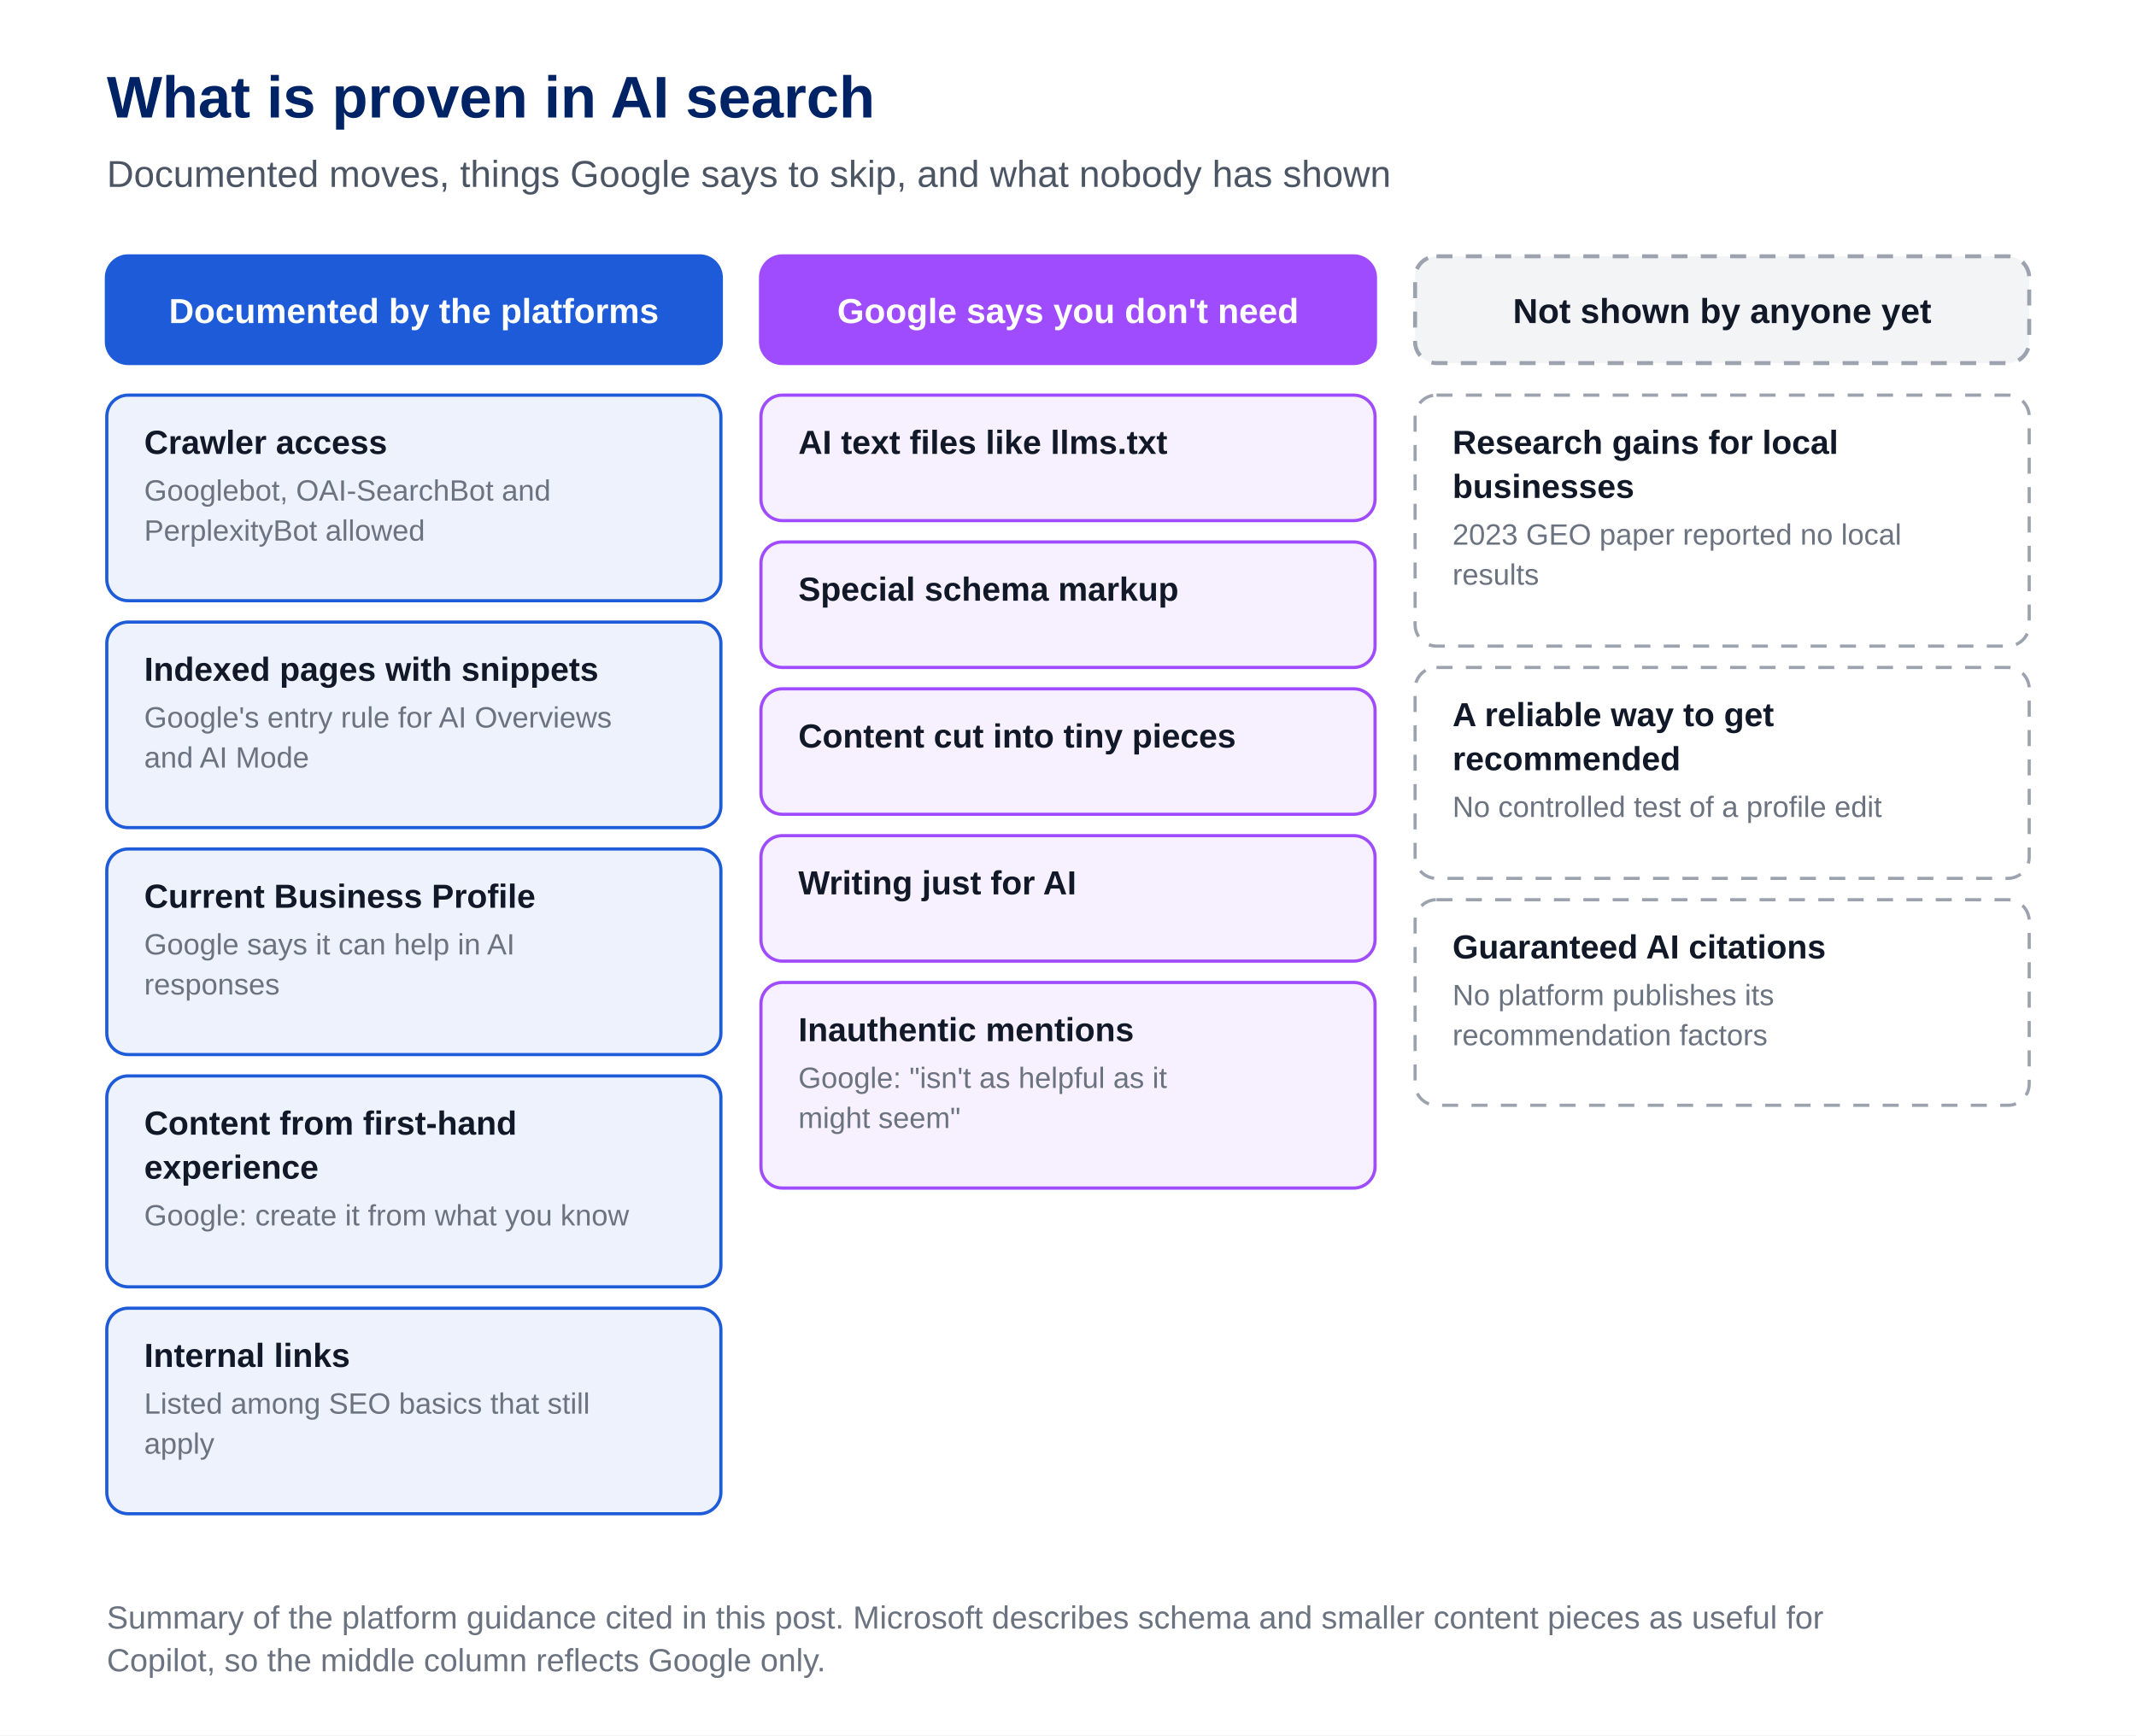
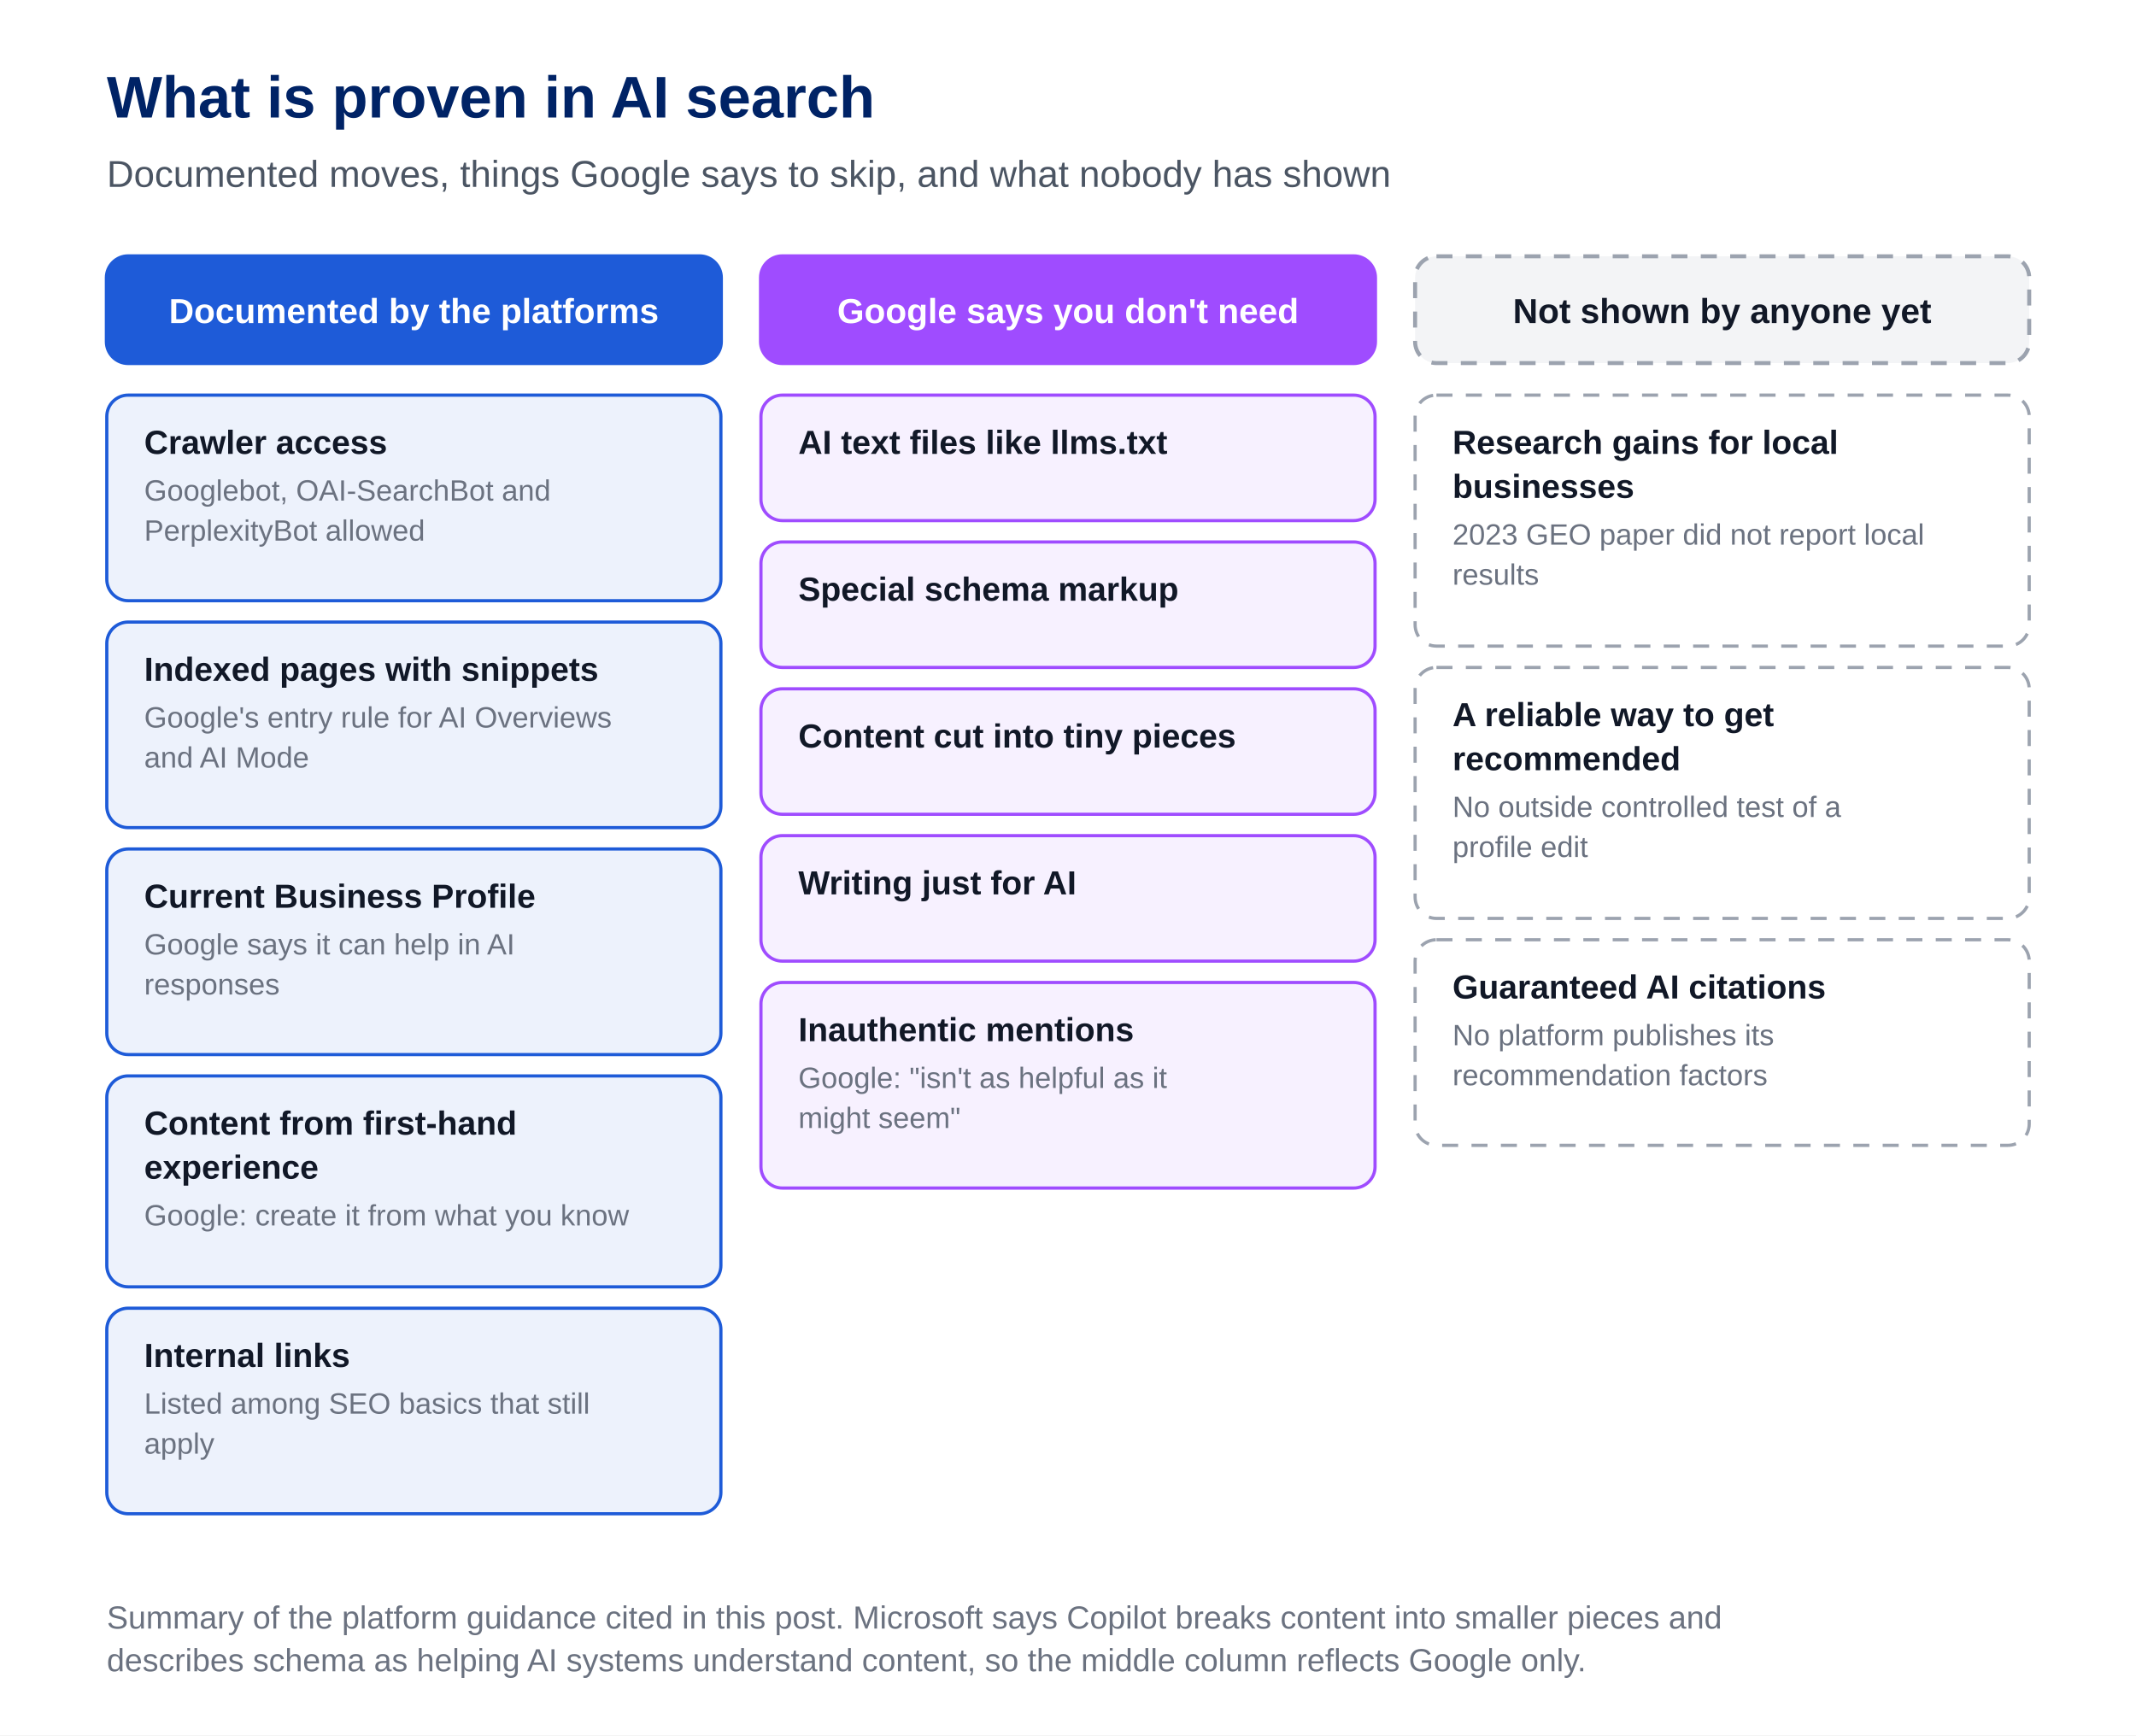
<svg xmlns="http://www.w3.org/2000/svg" viewBox="0 0 800 650" role="img" aria-labelledby="t d" font-family="Poppins, 'Segoe UI', Arial, sans-serif">
  <rect width="800" height="650" fill="#ffffff" />
  <text x="40" y="44" font-size="22" fill="#002366" font-weight="700">What is proven in AI search</text>
  <text x="40" y="70" font-size="14" fill="#4b5563">Documented moves, things Google says to skip, and what nobody has shown</text>
  <rect x="40" y="96" width="230" height="40" rx="8" fill="#1E5BD8" fill-opacity="1" stroke="#1E5BD8" stroke-width="1.5" />
  <text x="155.0" y="121" font-size="13" fill="#ffffff" font-weight="700" text-anchor="middle">Documented by the platforms</text>
  <rect x="40" y="148" width="230" height="77" rx="8" fill="#1E5BD8" fill-opacity="0.08" stroke="#1E5BD8" stroke-width="1.2" />
  <text x="54" y="170.0" font-size="12.5" fill="#111827" font-weight="600">Crawler access</text>
  <text x="54" y="187.5" font-size="11" fill="#6b7280">Googlebot, OAI-SearchBot and</text>
  <text x="54" y="202.5" font-size="11" fill="#6b7280">PerplexityBot allowed</text>
  <rect x="40" y="233" width="230" height="77" rx="8" fill="#1E5BD8" fill-opacity="0.08" stroke="#1E5BD8" stroke-width="1.2" />
  <text x="54" y="255.0" font-size="12.5" fill="#111827" font-weight="600">Indexed pages with snippets</text>
  <text x="54" y="272.5" font-size="11" fill="#6b7280">Google's entry rule for AI Overviews</text>
  <text x="54" y="287.5" font-size="11" fill="#6b7280">and AI Mode</text>
  <rect x="40" y="318" width="230" height="77" rx="8" fill="#1E5BD8" fill-opacity="0.08" stroke="#1E5BD8" stroke-width="1.2" />
  <text x="54" y="340.0" font-size="12.5" fill="#111827" font-weight="600">Current Business Profile</text>
  <text x="54" y="357.5" font-size="11" fill="#6b7280">Google says it can help in AI</text>
  <text x="54" y="372.5" font-size="11" fill="#6b7280">responses</text>
  <rect x="40" y="403" width="230" height="79" rx="8" fill="#1E5BD8" fill-opacity="0.08" stroke="#1E5BD8" stroke-width="1.2" />
  <text x="54" y="425.0" font-size="12.5" fill="#111827" font-weight="600">Content from first-hand</text>
  <text x="54" y="441.5" font-size="12.5" fill="#111827" font-weight="600">experience</text>
  <text x="54" y="459.0" font-size="11" fill="#6b7280">Google: create it from what you know</text>
  <rect x="40" y="490" width="230" height="77" rx="8" fill="#1E5BD8" fill-opacity="0.08" stroke="#1E5BD8" stroke-width="1.2" />
  <text x="54" y="512.0" font-size="12.5" fill="#111827" font-weight="600">Internal links</text>
  <text x="54" y="529.5" font-size="11" fill="#6b7280">Listed among SEO basics that still</text>
  <text x="54" y="544.5" font-size="11" fill="#6b7280">apply</text>
  <rect x="285" y="96" width="230" height="40" rx="8" fill="#9F4CFF" fill-opacity="1" stroke="#9F4CFF" stroke-width="1.5" />
  <text x="400.0" y="121" font-size="13" fill="#ffffff" font-weight="700" text-anchor="middle">Google says you don't need</text>
  <rect x="285" y="148" width="230" height="47" rx="8" fill="#9F4CFF" fill-opacity="0.08" stroke="#9F4CFF" stroke-width="1.2" />
  <text x="299" y="170.0" font-size="12.5" fill="#111827" font-weight="600">AI text files like llms.txt</text>
  <rect x="285" y="203" width="230" height="47" rx="8" fill="#9F4CFF" fill-opacity="0.08" stroke="#9F4CFF" stroke-width="1.2" />
  <text x="299" y="225.0" font-size="12.5" fill="#111827" font-weight="600">Special schema markup</text>
  <rect x="285" y="258" width="230" height="47" rx="8" fill="#9F4CFF" fill-opacity="0.08" stroke="#9F4CFF" stroke-width="1.2" />
  <text x="299" y="280.0" font-size="12.5" fill="#111827" font-weight="600">Content cut into tiny pieces</text>
  <rect x="285" y="313" width="230" height="47" rx="8" fill="#9F4CFF" fill-opacity="0.08" stroke="#9F4CFF" stroke-width="1.2" />
  <text x="299" y="335.0" font-size="12.5" fill="#111827" font-weight="600">Writing just for AI</text>
  <rect x="285" y="368" width="230" height="77" rx="8" fill="#9F4CFF" fill-opacity="0.08" stroke="#9F4CFF" stroke-width="1.2" />
  <text x="299" y="390.0" font-size="12.5" fill="#111827" font-weight="600">Inauthentic mentions</text>
  <text x="299" y="407.5" font-size="11" fill="#6b7280">Google: "isn't as helpful as it</text>
  <text x="299" y="422.5" font-size="11" fill="#6b7280">might seem"</text>
  <rect x="530" y="96" width="230" height="40" rx="8" fill="#f3f4f6" fill-opacity="1" stroke="#9ca3af" stroke-width="1.5" stroke-dasharray="6 5" />
  <text x="645.0" y="121" font-size="13" fill="#111827" font-weight="700" text-anchor="middle">Not shown by anyone yet</text>
  <rect x="530" y="148" width="230" height="94" rx="8" fill="#ffffff" fill-opacity="1" stroke="#9ca3af" stroke-width="1.2" stroke-dasharray="6 5" />
  <text x="544" y="170.0" font-size="12.5" fill="#111827" font-weight="600">Research gains for local</text>
  <text x="544" y="186.5" font-size="12.5" fill="#111827" font-weight="600">businesses</text>
-   <text x="544" y="204.0" font-size="11" fill="#6b7280">2023 GEO paper reported no local</text>
+   <text x="544" y="204.0" font-size="11" fill="#6b7280">2023 GEO paper did not report local</text>
  <text x="544" y="219.0" font-size="11" fill="#6b7280">results</text>
-   <rect x="530" y="250" width="230" height="79" rx="8" fill="#ffffff" fill-opacity="1" stroke="#9ca3af" stroke-width="1.2" stroke-dasharray="6 5" />
+   <rect x="530" y="250" width="230" height="94" rx="8" fill="#ffffff" fill-opacity="1" stroke="#9ca3af" stroke-width="1.2" stroke-dasharray="6 5" />
  <text x="544" y="272.0" font-size="12.5" fill="#111827" font-weight="600">A reliable way to get</text>
  <text x="544" y="288.5" font-size="12.5" fill="#111827" font-weight="600">recommended</text>
-   <text x="544" y="306.0" font-size="11" fill="#6b7280">No controlled test of a profile edit</text>
-   <rect x="530" y="337" width="230" height="77" rx="8" fill="#ffffff" fill-opacity="1" stroke="#9ca3af" stroke-width="1.2" stroke-dasharray="6 5" />
-   <text x="544" y="359.0" font-size="12.5" fill="#111827" font-weight="600">Guaranteed AI citations</text>
-   <text x="544" y="376.5" font-size="11" fill="#6b7280">No platform publishes its</text>
-   <text x="544" y="391.5" font-size="11" fill="#6b7280">recommendation factors</text>
-   <text x="40" y="626" font-size="12" fill="#6b7280">Copilot, so the middle column reflects Google only.</text>
-   <text x="40" y="610" font-size="12" fill="#6b7280">Summary of the platform guidance cited in this post. Microsoft describes schema and smaller content pieces as useful for</text>
+   <text x="544" y="306.0" font-size="11" fill="#6b7280">No outside controlled test of a</text>
+   <text x="544" y="321.0" font-size="11" fill="#6b7280">profile edit</text>
+   <rect x="530" y="352" width="230" height="77" rx="8" fill="#ffffff" fill-opacity="1" stroke="#9ca3af" stroke-width="1.2" stroke-dasharray="6 5" />
+   <text x="544" y="374.0" font-size="12.5" fill="#111827" font-weight="600">Guaranteed AI citations</text>
+   <text x="544" y="391.5" font-size="11" fill="#6b7280">No platform publishes its</text>
+   <text x="544" y="406.5" font-size="11" fill="#6b7280">recommendation factors</text>
+   <text x="40" y="626" font-size="12" fill="#6b7280">describes schema as helping AI systems understand content, so the middle column reflects Google only.</text>
+   <text x="40" y="610" font-size="12" fill="#6b7280">Summary of the platform guidance cited in this post. Microsoft says Copilot breaks content into smaller pieces and</text>
</svg>
